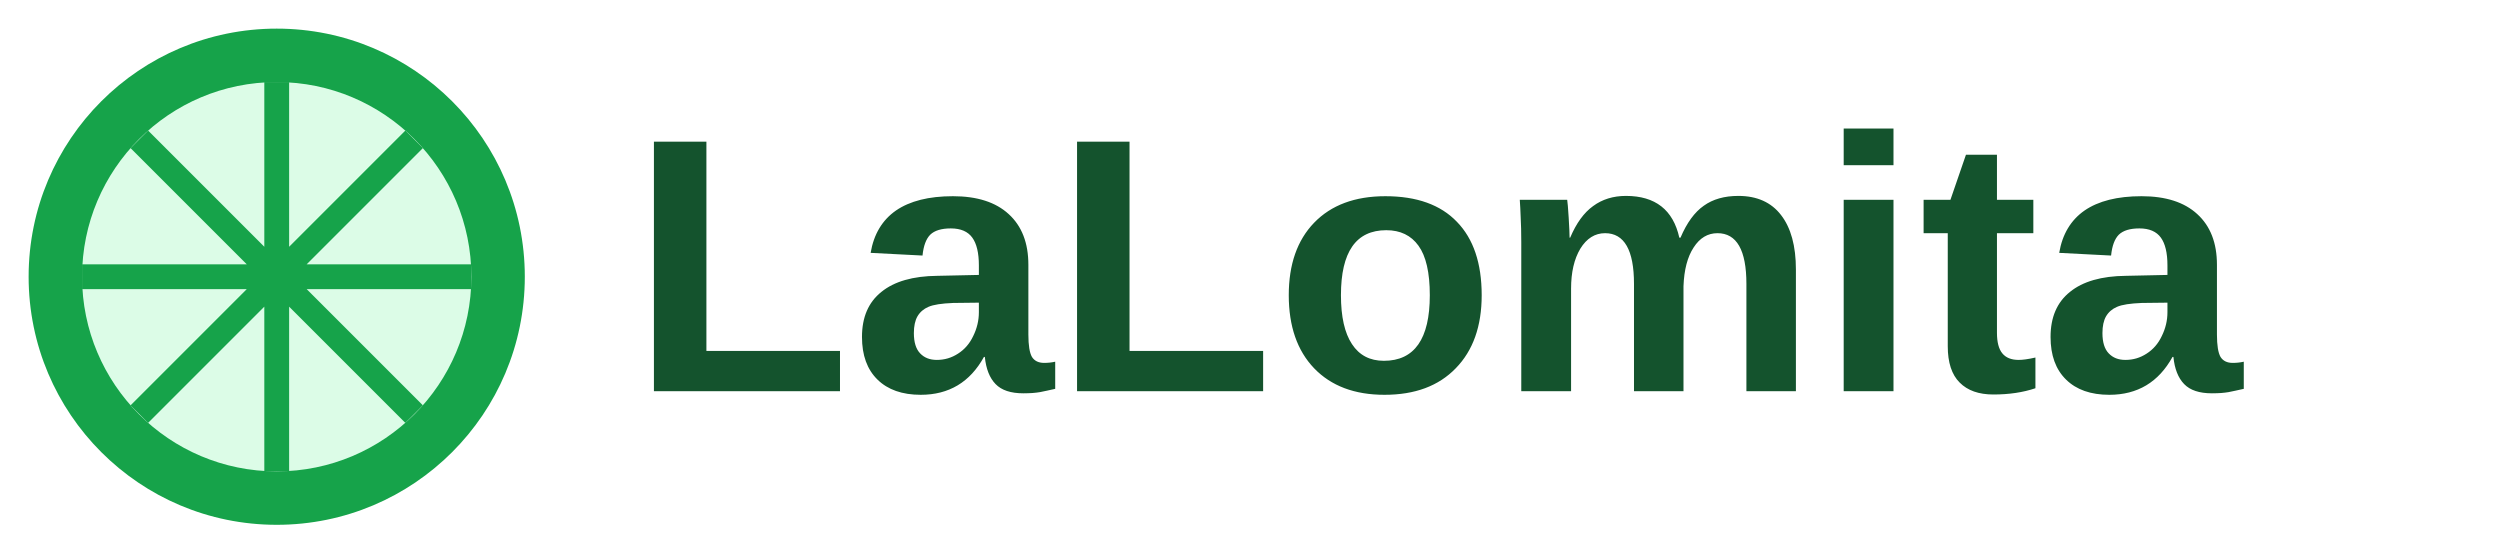
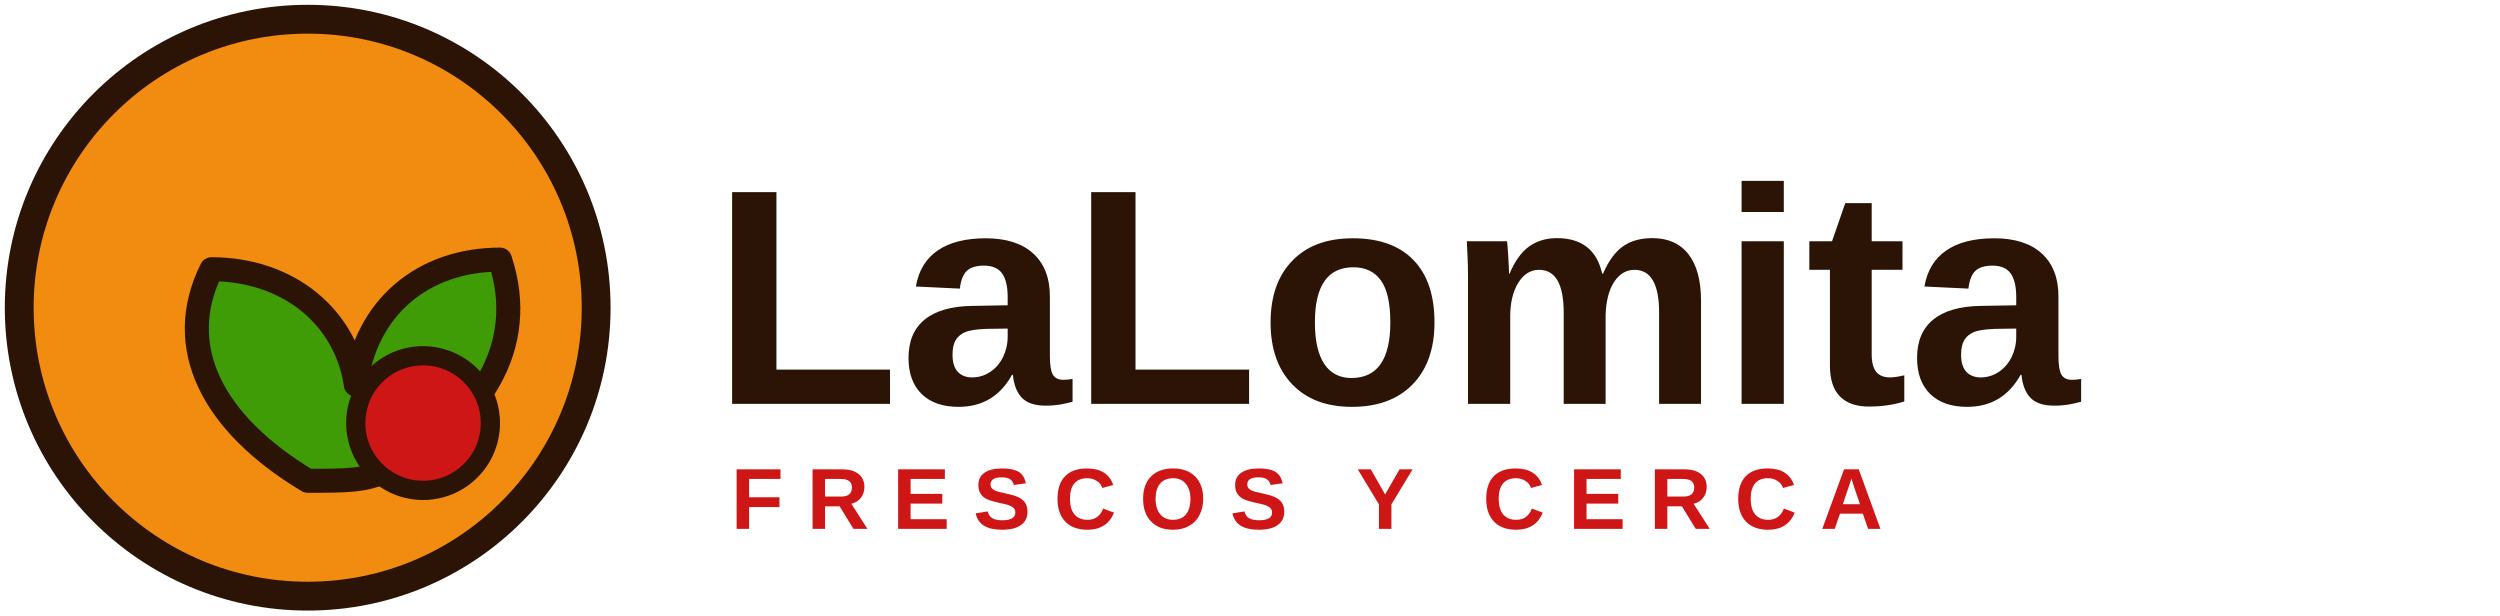
- <svg xmlns="http://www.w3.org/2000/svg" width="131" height="29" viewBox="0 0 131 29" fill="none">
-   <circle cx="14.5" cy="14.5" r="13" fill="#16A34A" />
-   <circle cx="14.5" cy="14.5" r="10.2" fill="#DCFCE7" />
-   <path d="M14.5 4.3V24.7M4.3 14.5H24.7M7.3 7.3L21.7 21.7M21.7 7.3L7.3 21.7" stroke="#16A34A" stroke-width="1.3" />
-   <text x="33" y="20.5" font-family="Arial, Helvetica, sans-serif" font-size="19" font-weight="700" fill="#14532D">LaLomita</text>
+ <svg xmlns="http://www.w3.org/2000/svg" width="260" height="64" viewBox="0 0 260 64" fill="none" role="img" aria-label="LaLomita">
+   <circle cx="32" cy="32" r="30" fill="#F28C11" stroke="#2B1406" stroke-width="3" />
+   <path d="M32 50C22 44 18 36 22 28c8 0 14 5 15 12 1-8 7-13 15-13 3 9-2 17-12 22-2 1-4 1-8 1Z" fill="#409C06" stroke="#2B1406" stroke-width="2.5" stroke-linejoin="round" />
+   <circle cx="44" cy="44" r="7" fill="#CE1616" stroke="#2B1406" stroke-width="2" />
+   <text x="74" y="42" font-family="Arial, Helvetica, sans-serif" font-size="32" font-weight="800" fill="#2B1406">LaLomita</text>
+   <text x="76" y="55" font-family="Arial, Helvetica, sans-serif" font-size="9" font-weight="700" letter-spacing="2.4" fill="#CE1616">FRESCOS Y CERCA</text>
</svg>
